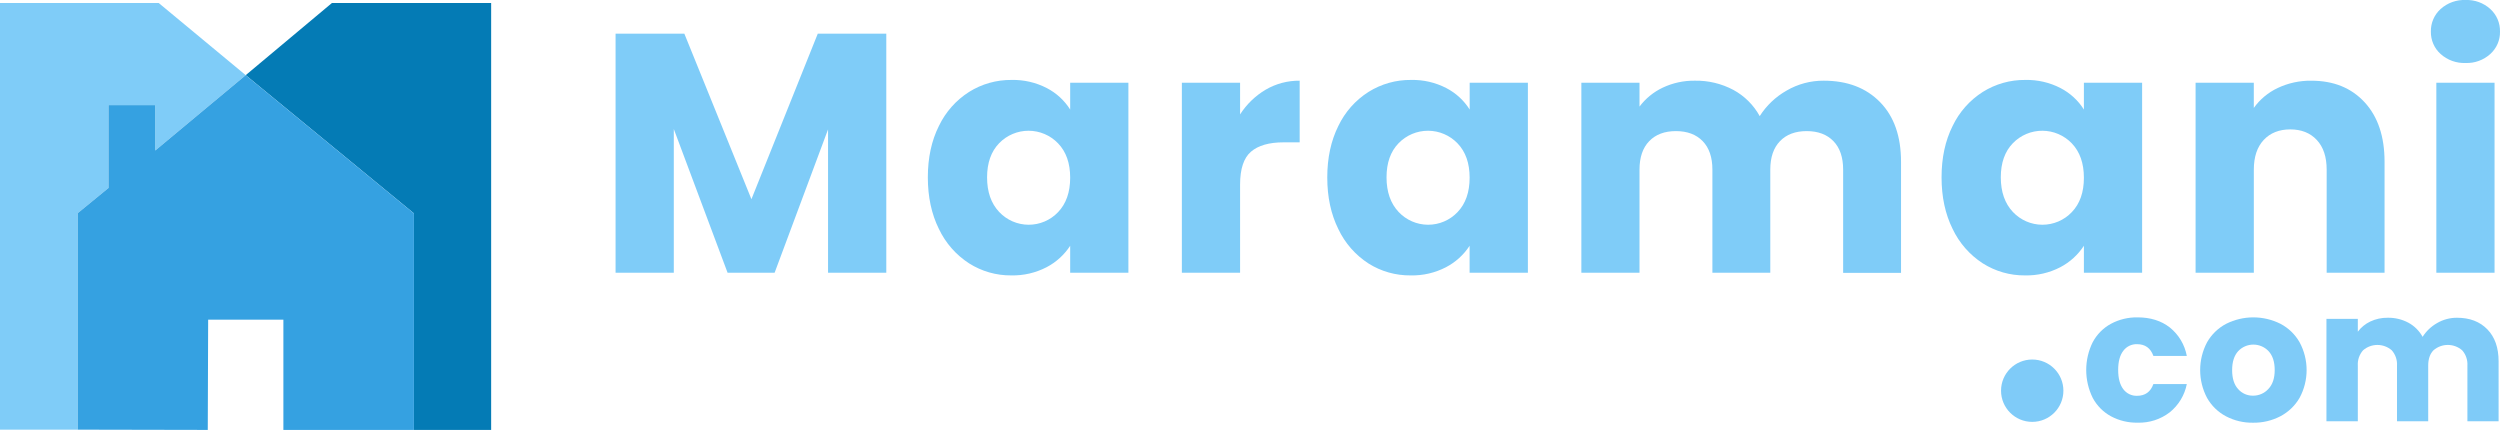
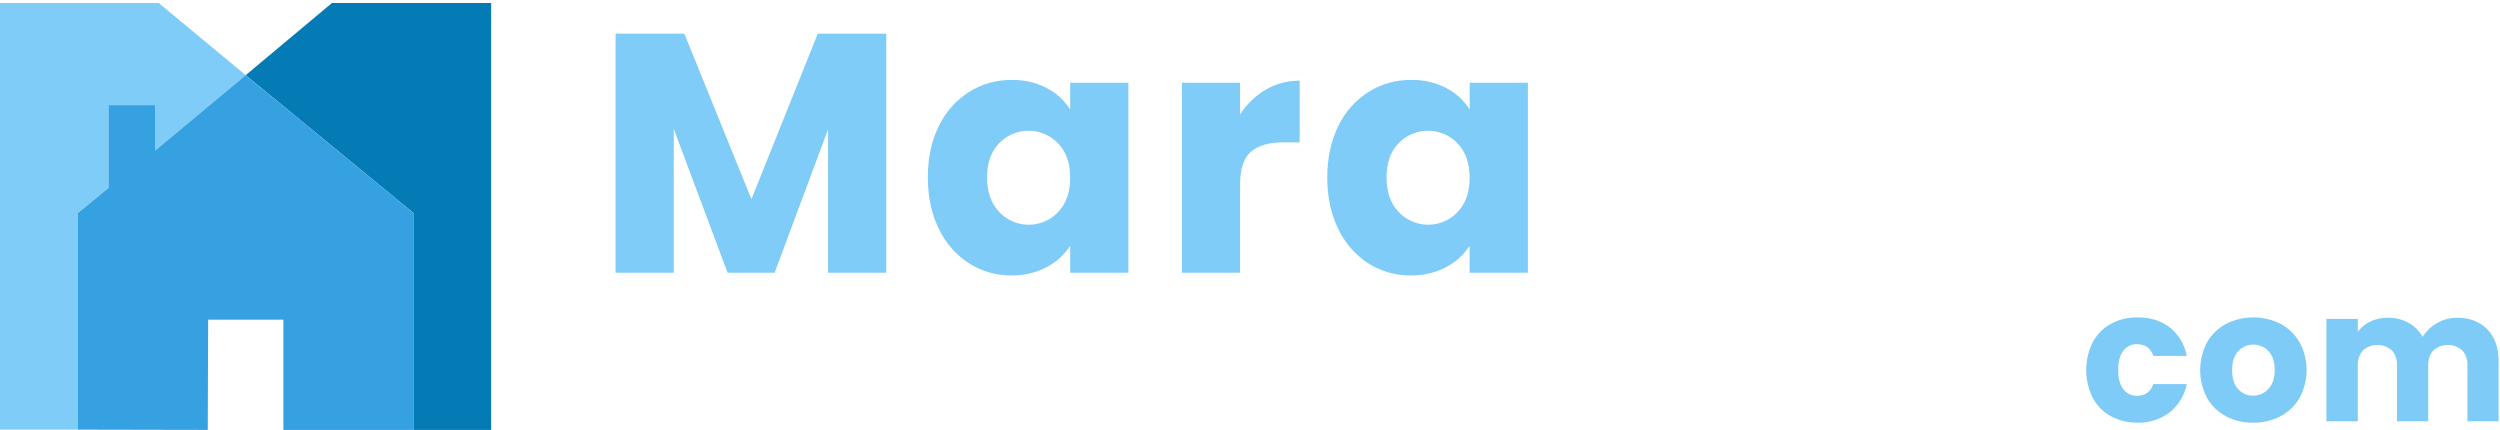
<svg xmlns="http://www.w3.org/2000/svg" width="1130.61" height="194.43" viewBox="0 0 1130.61 194.43">
  <polygon points="0 194.31 35.16 194.31 35.16 96.39 49.08 84.99 49.08 47.55 70.2 47.55 70.2 68.07 111.12 33.99 71.76 1.35 0 1.35 0 194.31" fill="#7fccf8" />
  <polygon points="150.12 1.35 111.12 33.99 187.2 96.51 187.2 194.43 222.12 194.43 222.12 1.35 150.12 1.35" fill="#047bb5" />
  <polygon points="93.96 194.43 35.16 194.31 35.16 96.39 49.08 84.99 49.08 47.55 70.2 47.55 70.2 68.07 111.12 33.99 187.2 96.51 187.2 194.43 128.16 194.43 128.16 144.57 94.14 144.57 93.96 194.43" fill="#35a1e1" />
  <path d="M952.27,157.59a20.35,20.35,0,0,1,8.22-8.3,24.55,24.55,0,0,1,12.07-2.91q8.72,0,14.57,4.57a21.55,21.55,0,0,1,7.68,12.86H979.7q-1.91-5.31-7.39-5.31a7.44,7.44,0,0,0-6.22,3q-2.33,3-2.32,8.67t2.32,8.68a7.44,7.44,0,0,0,6.22,3q5.49,0,7.39-5.32h15.11a21.75,21.75,0,0,1-7.72,12.79A22.72,22.72,0,0,1,972.56,194a24.55,24.55,0,0,1-12.07-2.9,20.41,20.41,0,0,1-8.22-8.3,28.45,28.45,0,0,1,0-25.23Z" transform="translate(-5.84 -2.85)" fill="#7fcbf8" />
  <path d="M1012.53,191.12a21.21,21.21,0,0,1-8.55-8.3,26.91,26.91,0,0,1,0-25.19,21.37,21.37,0,0,1,8.63-8.34,27.39,27.39,0,0,1,24.57,0,21.37,21.37,0,0,1,8.63,8.34,26.45,26.45,0,0,1,0,25.15,21.7,21.7,0,0,1-8.71,8.34,26,26,0,0,1-12.33,2.9A25.49,25.49,0,0,1,1012.53,191.12Zm19.17-12.37q2.86-3,2.86-8.55c0-3.7-.92-6.55-2.78-8.55a9.44,9.44,0,0,0-13.73,0q-2.74,3-2.74,8.59t2.7,8.55a8.72,8.72,0,0,0,6.76,3A9.26,9.26,0,0,0,1031.7,178.75Z" transform="translate(-5.84 -2.85)" fill="#7fcbf8" />
  <path d="M1130.72,151.78q5.1,5.22,5.1,14.52v27.06h-14.11V168.21a9.59,9.59,0,0,0-2.36-6.93,9.89,9.89,0,0,0-13,0q-2.37,2.44-2.37,6.93v25.15h-14.11V168.21a9.59,9.59,0,0,0-2.36-6.93,9.9,9.9,0,0,0-13,0,9.59,9.59,0,0,0-2.36,6.93v25.15h-14.19V147.05h14.19v5.81a15.16,15.16,0,0,1,5.64-4.61,17.82,17.82,0,0,1,7.89-1.7,19.14,19.14,0,0,1,9.34,2.24,16.07,16.07,0,0,1,6.43,6.39,18.71,18.71,0,0,1,6.56-6.23,17.73,17.73,0,0,1,9-2.4Q1125.62,146.55,1130.72,151.78Z" transform="translate(-5.84 -2.85)" fill="#7fcbf8" />
  <path d="M406.66,18.09V126.2H380.32V61.37L356.15,126.2H334.89l-24.33-65v65H284.23V18.09h31.11l30.33,74.85,30-74.85Z" transform="translate(-5.84 -2.85)" fill="#7fccf8" />
  <path d="M430.45,59.83a37.29,37.29,0,0,1,13.63-15.4A35.53,35.53,0,0,1,463.33,39a33.11,33.11,0,0,1,15.94,3.69,27.33,27.33,0,0,1,10.55,9.7V40.27h26.33V126.2H489.82V114a28.54,28.54,0,0,1-10.7,9.71,33.14,33.14,0,0,1-15.94,3.69,35,35,0,0,1-19.1-5.46,37.82,37.82,0,0,1-13.63-15.56q-5-10.08-5-23.33T430.45,59.83Zm53.9,7.85a18.5,18.5,0,0,0-26.64-.08q-5.47,5.63-5.47,15.48t5.47,15.63a18.33,18.33,0,0,0,26.64.08q5.46-5.7,5.47-15.56T484.35,67.68Z" transform="translate(-5.84 -2.85)" fill="#7fccf8" />
  <path d="M578.21,43.42a29.88,29.88,0,0,1,15.4-4.08V67.22h-7.24q-9.86,0-14.78,4.23t-4.93,14.86V126.2H540.33V40.27h26.33V54.59A34.87,34.87,0,0,1,578.21,43.42Z" transform="translate(-5.84 -2.85)" fill="#7fccf8" />
  <path d="M611.09,59.83a37.22,37.22,0,0,1,13.63-15.4A35.51,35.51,0,0,1,644,39a33.11,33.11,0,0,1,15.94,3.69,27.33,27.33,0,0,1,10.55,9.7V40.27h26.33V126.2H670.46V114a28.49,28.49,0,0,1-10.71,9.71,33.11,33.11,0,0,1-15.94,3.69A35,35,0,0,1,624.72,122a37.75,37.75,0,0,1-13.63-15.56q-5-10.08-5-23.33T611.09,59.83ZM665,67.68a18.5,18.5,0,0,0-26.64-.08q-5.48,5.63-5.47,15.48t5.47,15.63a18.33,18.33,0,0,0,26.64.08q5.46-5.7,5.47-15.56T665,67.68Z" transform="translate(-5.84 -2.85)" fill="#7fccf8" />
-   <path d="M856.1,49.05q9.48,9.69,9.47,27v50.2H839.39V79.54q0-8.33-4.39-12.86t-12.08-4.54q-7.71,0-12.09,4.54t-4.39,12.86V126.2H780.26V79.54q0-8.33-4.39-12.86t-12.09-4.54c-5.14,0-9.16,1.51-12.09,4.54S747.3,74,747.3,79.54V126.2H721V40.27H747.3V51.05a28.29,28.29,0,0,1,10.47-8.55,33,33,0,0,1,14.63-3.16,35.62,35.62,0,0,1,17.33,4.16,29.79,29.79,0,0,1,11.93,11.86,34.64,34.64,0,0,1,12.17-11.55,32.85,32.85,0,0,1,16.79-4.47Q846.63,39.34,856.1,49.05Z" transform="translate(-5.84 -2.85)" fill="#7fccf8" />
-   <path d="M888.9,59.83a37.29,37.29,0,0,1,13.63-15.4A35.53,35.53,0,0,1,921.78,39a33.11,33.11,0,0,1,15.94,3.69,27.33,27.33,0,0,1,10.55,9.7V40.27H974.6V126.2H948.27V114a28.54,28.54,0,0,1-10.7,9.71,33.14,33.14,0,0,1-15.94,3.69,35,35,0,0,1-19.1-5.46,37.82,37.82,0,0,1-13.63-15.56q-5-10.08-5-23.33T888.9,59.83Zm53.9,7.85a18.5,18.5,0,0,0-26.64-.08q-5.48,5.63-5.47,15.48t5.47,15.63a18.33,18.33,0,0,0,26.64.08q5.48-5.7,5.47-15.56T942.8,67.68Z" transform="translate(-5.84 -2.85)" fill="#7fccf8" />
-   <path d="M1075.24,49.12q9,9.78,9,26.88v50.2h-26.18V79.54q0-8.62-4.47-13.4t-12-4.77q-7.54,0-12,4.77t-4.47,13.4V126.2H998.78V40.27h26.33V51.66a27.87,27.87,0,0,1,10.78-9,34.39,34.39,0,0,1,15.25-3.31Q1066.23,39.34,1075.24,49.12Z" transform="translate(-5.84 -2.85)" fill="#7fccf8" />
-   <path d="M1109.58,27.26a13.26,13.26,0,0,1-4.39-10.09,13.41,13.41,0,0,1,4.39-10.24,16,16,0,0,1,11.32-4.08,15.77,15.77,0,0,1,11.17,4.08,13.4,13.4,0,0,1,4.38,10.24,13.25,13.25,0,0,1-4.38,10.09,15.77,15.77,0,0,1-11.17,4.08A16,16,0,0,1,1109.58,27.26Zm24.41,13V126.2h-26.33V40.27Z" transform="translate(-5.84 -2.85)" fill="#7fccf8" />
-   <circle cx="919.06" cy="176.69" r="14.1" fill="#7fcbf8" />
</svg>
